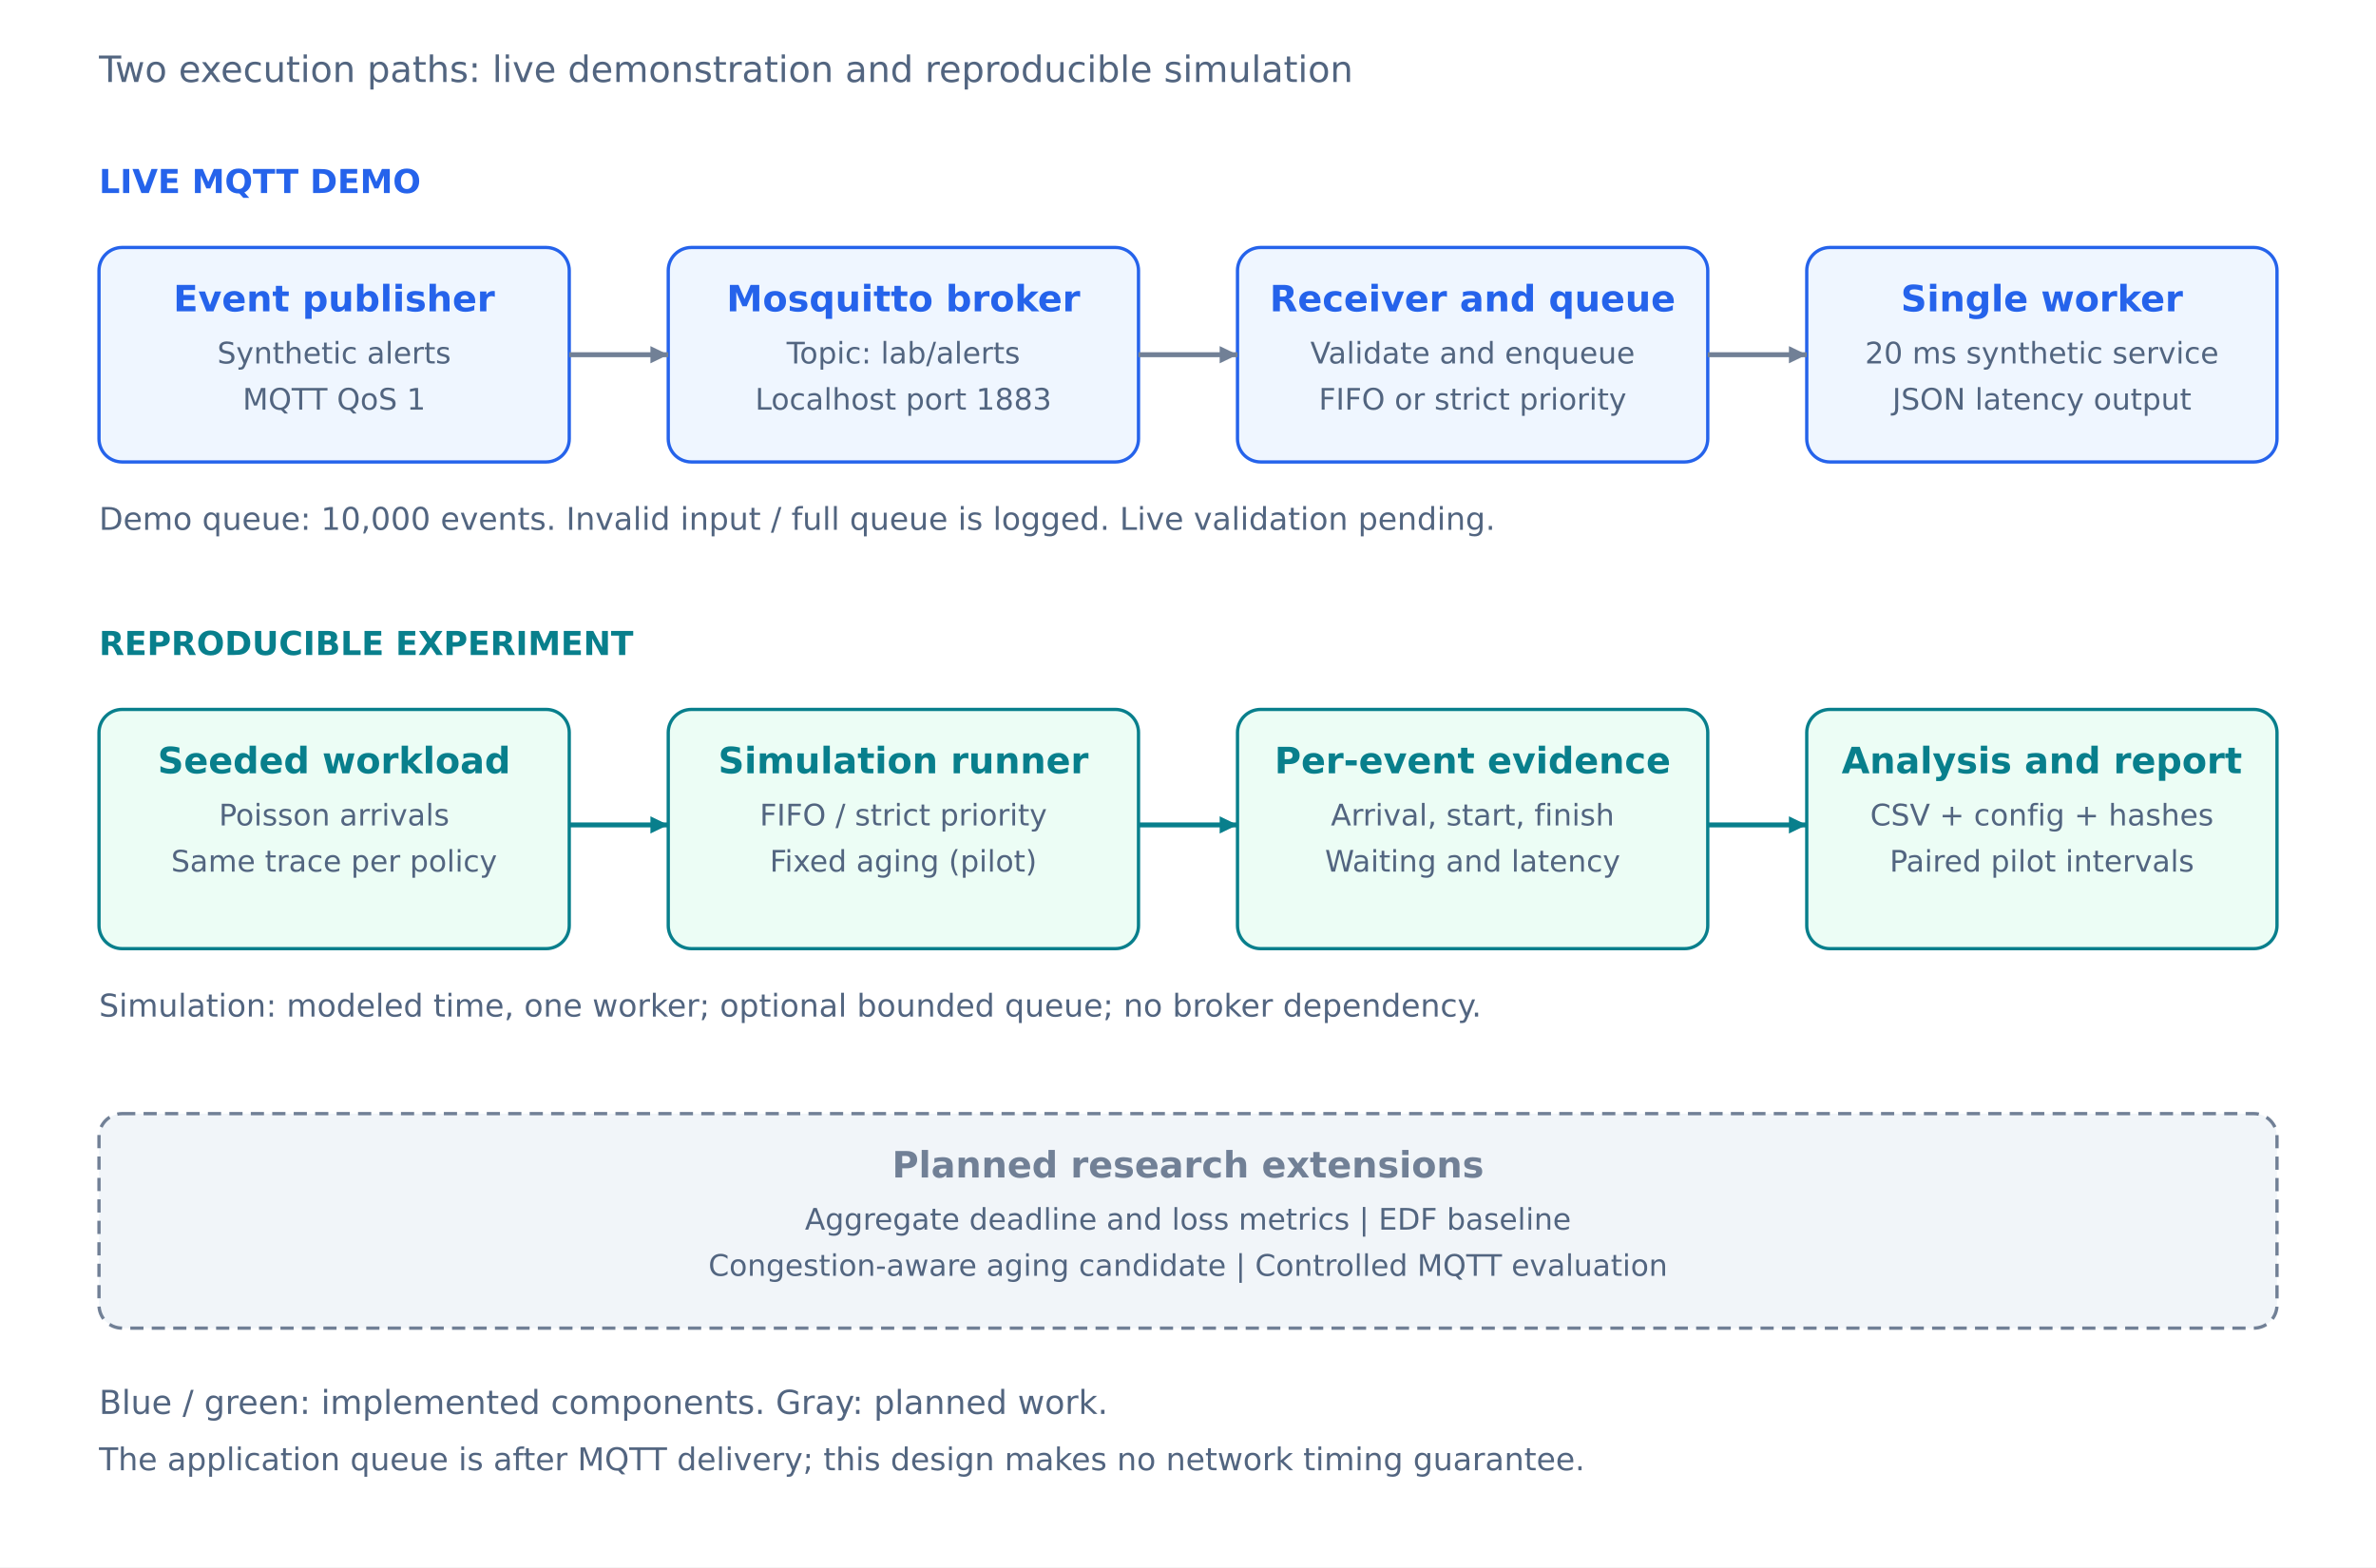
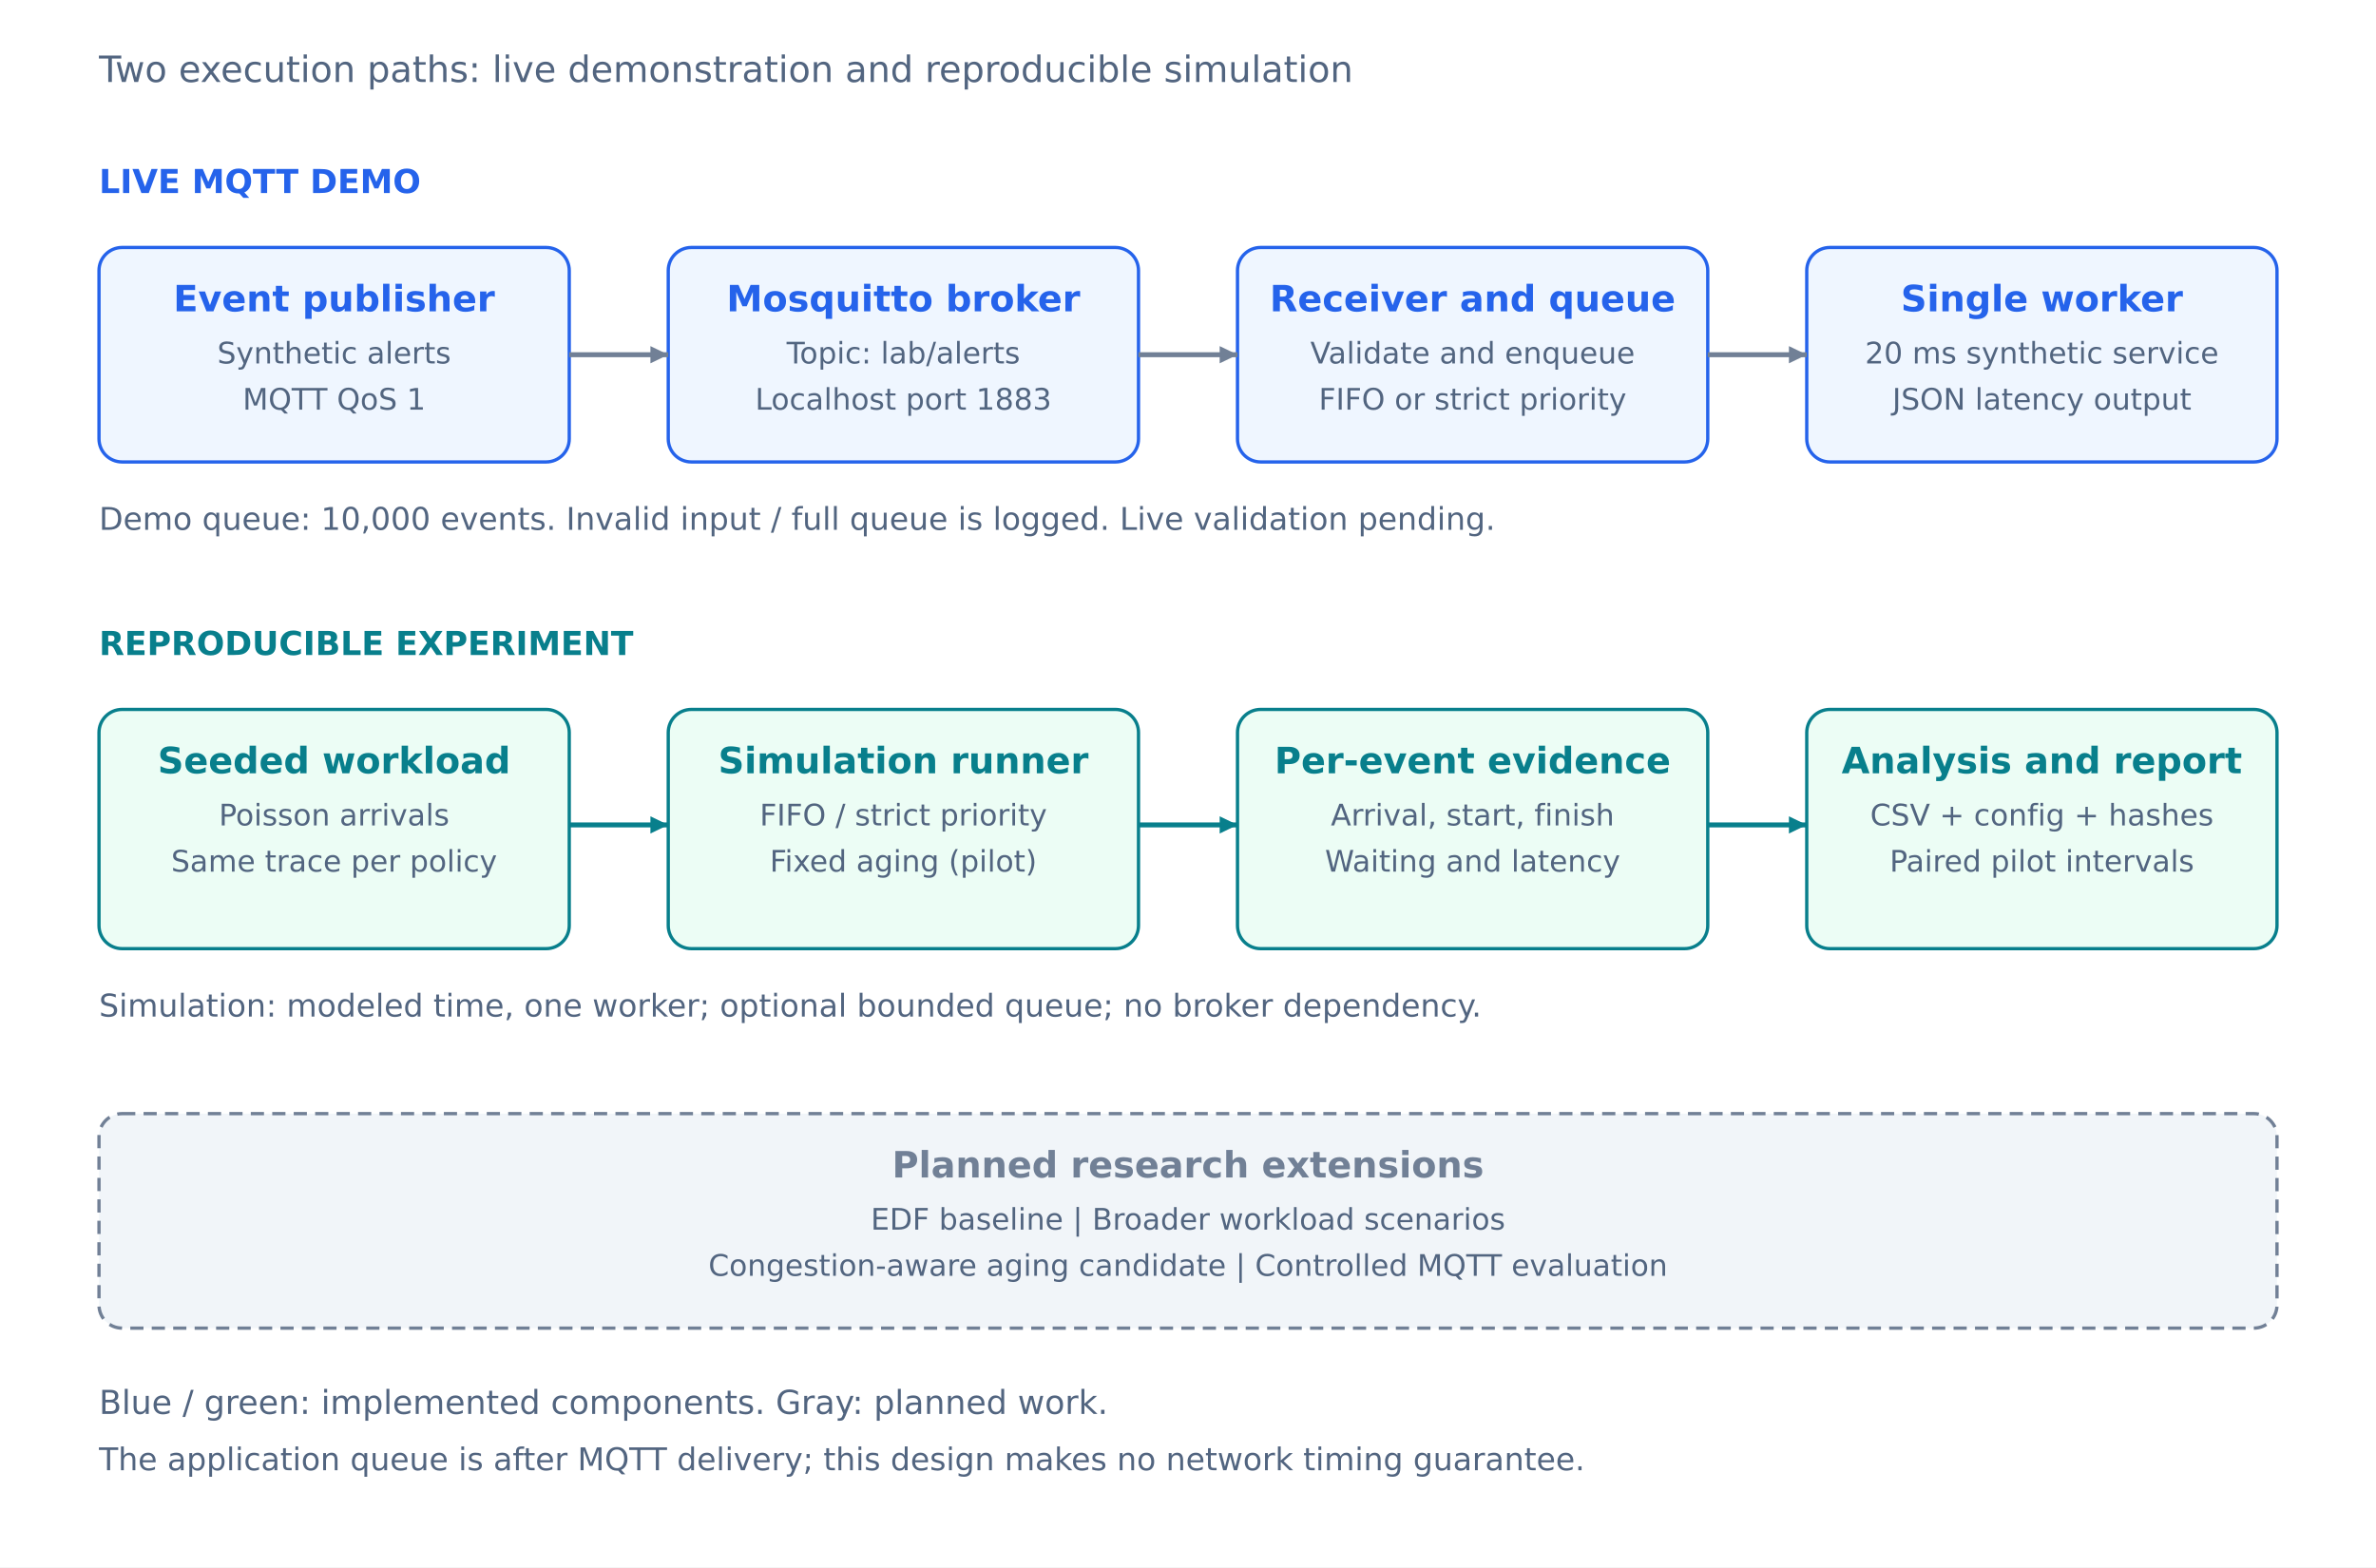
<svg xmlns="http://www.w3.org/2000/svg" width="1440" height="950" viewBox="0 60 1440 950">
  <rect x="0" y="60" width="1440" height="950" fill="white" />
  <text x="60" y="109.7" font-family="DejaVu Sans, sans-serif" font-size="22" font-weight="400" fill="#526580" text-anchor="start">Two execution paths: live demonstration and reproducible simulation</text>
  <text x="60" y="177.0" font-family="DejaVu Sans, sans-serif" font-size="20" font-weight="700" fill="#2563EB" text-anchor="start">LIVE MQTT DEMO</text>
  <rect x="60" y="210" width="285" height="130" rx="14" fill="#EFF6FF" stroke="#2563EB" stroke-width="2" />
  <text x="202.5" y="248.7" font-family="DejaVu Sans, sans-serif" font-size="22" font-weight="700" fill="#2563EB" text-anchor="middle">Event publisher</text>
  <text x="202.5" y="280.3" font-family="DejaVu Sans, sans-serif" font-size="18" font-weight="400" fill="#526580" text-anchor="middle">Synthetic alerts</text>
  <text x="202.5" y="308.3" font-family="DejaVu Sans, sans-serif" font-size="18" font-weight="400" fill="#526580" text-anchor="middle">MQTT QoS 1</text>
  <rect x="405" y="210" width="285" height="130" rx="14" fill="#EFF6FF" stroke="#2563EB" stroke-width="2" />
  <text x="547.5" y="248.7" font-family="DejaVu Sans, sans-serif" font-size="22" font-weight="700" fill="#2563EB" text-anchor="middle">Mosquitto broker</text>
  <text x="547.5" y="280.3" font-family="DejaVu Sans, sans-serif" font-size="18" font-weight="400" fill="#526580" text-anchor="middle">Topic: lab/alerts</text>
  <text x="547.5" y="308.3" font-family="DejaVu Sans, sans-serif" font-size="18" font-weight="400" fill="#526580" text-anchor="middle">Localhost port 1883</text>
  <rect x="750" y="210" width="285" height="130" rx="14" fill="#EFF6FF" stroke="#2563EB" stroke-width="2" />
  <text x="892.5" y="248.7" font-family="DejaVu Sans, sans-serif" font-size="22" font-weight="700" fill="#2563EB" text-anchor="middle">Receiver and queue</text>
  <text x="892.5" y="280.3" font-family="DejaVu Sans, sans-serif" font-size="18" font-weight="400" fill="#526580" text-anchor="middle">Validate and enqueue</text>
  <text x="892.5" y="308.3" font-family="DejaVu Sans, sans-serif" font-size="18" font-weight="400" fill="#526580" text-anchor="middle">FIFO or strict priority</text>
  <rect x="1095" y="210" width="285" height="130" rx="14" fill="#EFF6FF" stroke="#2563EB" stroke-width="2" />
  <text x="1237.5" y="248.7" font-family="DejaVu Sans, sans-serif" font-size="22" font-weight="700" fill="#2563EB" text-anchor="middle">Single worker</text>
  <text x="1237.5" y="280.3" font-family="DejaVu Sans, sans-serif" font-size="18" font-weight="400" fill="#526580" text-anchor="middle">20 ms synthetic service</text>
  <text x="1237.5" y="308.3" font-family="DejaVu Sans, sans-serif" font-size="18" font-weight="400" fill="#526580" text-anchor="middle">JSON latency output</text>
  <polyline points="345,275 405,275" fill="none" stroke="#718096" stroke-width="3" />
  <polygon points="405,275 394.195,280.22 394.195,269.78" fill="#718096" />
  <polyline points="690,275 750,275" fill="none" stroke="#718096" stroke-width="3" />
  <polygon points="750,275 739.195,280.22 739.195,269.78" fill="#718096" />
  <polyline points="1035,275 1095,275" fill="none" stroke="#718096" stroke-width="3" />
  <polygon points="1095,275 1084.195,280.22 1084.195,269.78" fill="#718096" />
  <text x="60" y="381.15" font-family="DejaVu Sans, sans-serif" font-size="19" font-weight="400" fill="#526580" text-anchor="start">Demo queue: 10,000 events. Invalid input / full queue is logged. Live validation pending.</text>
  <text x="60" y="457.0" font-family="DejaVu Sans, sans-serif" font-size="20" font-weight="700" fill="#087F8C" text-anchor="start">REPRODUCIBLE EXPERIMENT</text>
  <rect x="60" y="490" width="285" height="145" rx="14" fill="#ECFDF5" stroke="#087F8C" stroke-width="2" />
  <text x="202.5" y="528.7" font-family="DejaVu Sans, sans-serif" font-size="22" font-weight="700" fill="#087F8C" text-anchor="middle">Seeded workload</text>
  <text x="202.5" y="560.3" font-family="DejaVu Sans, sans-serif" font-size="18" font-weight="400" fill="#526580" text-anchor="middle">Poisson arrivals</text>
  <text x="202.5" y="588.3" font-family="DejaVu Sans, sans-serif" font-size="18" font-weight="400" fill="#526580" text-anchor="middle">Same trace per policy</text>
  <rect x="405" y="490" width="285" height="145" rx="14" fill="#ECFDF5" stroke="#087F8C" stroke-width="2" />
  <text x="547.5" y="528.7" font-family="DejaVu Sans, sans-serif" font-size="22" font-weight="700" fill="#087F8C" text-anchor="middle">Simulation runner</text>
  <text x="547.5" y="560.3" font-family="DejaVu Sans, sans-serif" font-size="18" font-weight="400" fill="#526580" text-anchor="middle">FIFO / strict priority</text>
  <text x="547.5" y="588.3" font-family="DejaVu Sans, sans-serif" font-size="18" font-weight="400" fill="#526580" text-anchor="middle">Fixed aging (pilot)</text>
  <rect x="750" y="490" width="285" height="145" rx="14" fill="#ECFDF5" stroke="#087F8C" stroke-width="2" />
  <text x="892.5" y="528.7" font-family="DejaVu Sans, sans-serif" font-size="22" font-weight="700" fill="#087F8C" text-anchor="middle">Per-event evidence</text>
  <text x="892.5" y="560.3" font-family="DejaVu Sans, sans-serif" font-size="18" font-weight="400" fill="#526580" text-anchor="middle">Arrival, start, finish</text>
  <text x="892.5" y="588.3" font-family="DejaVu Sans, sans-serif" font-size="18" font-weight="400" fill="#526580" text-anchor="middle">Waiting and latency</text>
  <rect x="1095" y="490" width="285" height="145" rx="14" fill="#ECFDF5" stroke="#087F8C" stroke-width="2" />
  <text x="1237.5" y="528.7" font-family="DejaVu Sans, sans-serif" font-size="22" font-weight="700" fill="#087F8C" text-anchor="middle">Analysis and report</text>
  <text x="1237.5" y="560.3" font-family="DejaVu Sans, sans-serif" font-size="18" font-weight="400" fill="#526580" text-anchor="middle">CSV + config + hashes</text>
  <text x="1237.5" y="588.3" font-family="DejaVu Sans, sans-serif" font-size="18" font-weight="400" fill="#526580" text-anchor="middle">Paired pilot intervals</text>
  <polyline points="345,560 405,560" fill="none" stroke="#087F8C" stroke-width="3" />
  <polygon points="405,560 394.195,565.22 394.195,554.78" fill="#087F8C" />
  <polyline points="690,560 750,560" fill="none" stroke="#087F8C" stroke-width="3" />
  <polygon points="750,560 739.195,565.22 739.195,554.78" fill="#087F8C" />
  <polyline points="1035,560 1095,560" fill="none" stroke="#087F8C" stroke-width="3" />
  <polygon points="1095,560 1084.195,565.22 1084.195,554.78" fill="#087F8C" />
  <text x="60" y="676.15" font-family="DejaVu Sans, sans-serif" font-size="19" font-weight="400" fill="#526580" text-anchor="start">Simulation: modeled time, one worker; optional bounded queue; no broker dependency.</text>
  <rect x="60" y="735" width="1320" height="130" rx="14" fill="#F1F5F9" stroke="#718096" stroke-width="2" stroke-dasharray="8 5" />
  <text x="720.0" y="773.7" font-family="DejaVu Sans, sans-serif" font-size="22" font-weight="700" fill="#718096" text-anchor="middle">Planned research extensions</text>
-   <text x="720.0" y="805.3" font-family="DejaVu Sans, sans-serif" font-size="18" font-weight="400" fill="#526580" text-anchor="middle">Aggregate deadline and loss metrics  |  EDF baseline</text>
+   <text x="720.0" y="805.3" font-family="DejaVu Sans, sans-serif" font-size="18" font-weight="400" fill="#526580" text-anchor="middle">EDF baseline  |  Broader workload scenarios</text>
  <text x="720.0" y="833.3" font-family="DejaVu Sans, sans-serif" font-size="18" font-weight="400" fill="#526580" text-anchor="middle">Congestion-aware aging candidate  |  Controlled MQTT evaluation</text>
  <text x="60" y="917.0" font-family="DejaVu Sans, sans-serif" font-size="20" font-weight="400" fill="#526580" text-anchor="start">Blue / green: implemented components. Gray: planned work.</text>
  <text x="60" y="951.15" font-family="DejaVu Sans, sans-serif" font-size="19" font-weight="400" fill="#526580" text-anchor="start">The application queue is after MQTT delivery; this design makes no network timing guarantee.</text>
</svg>
